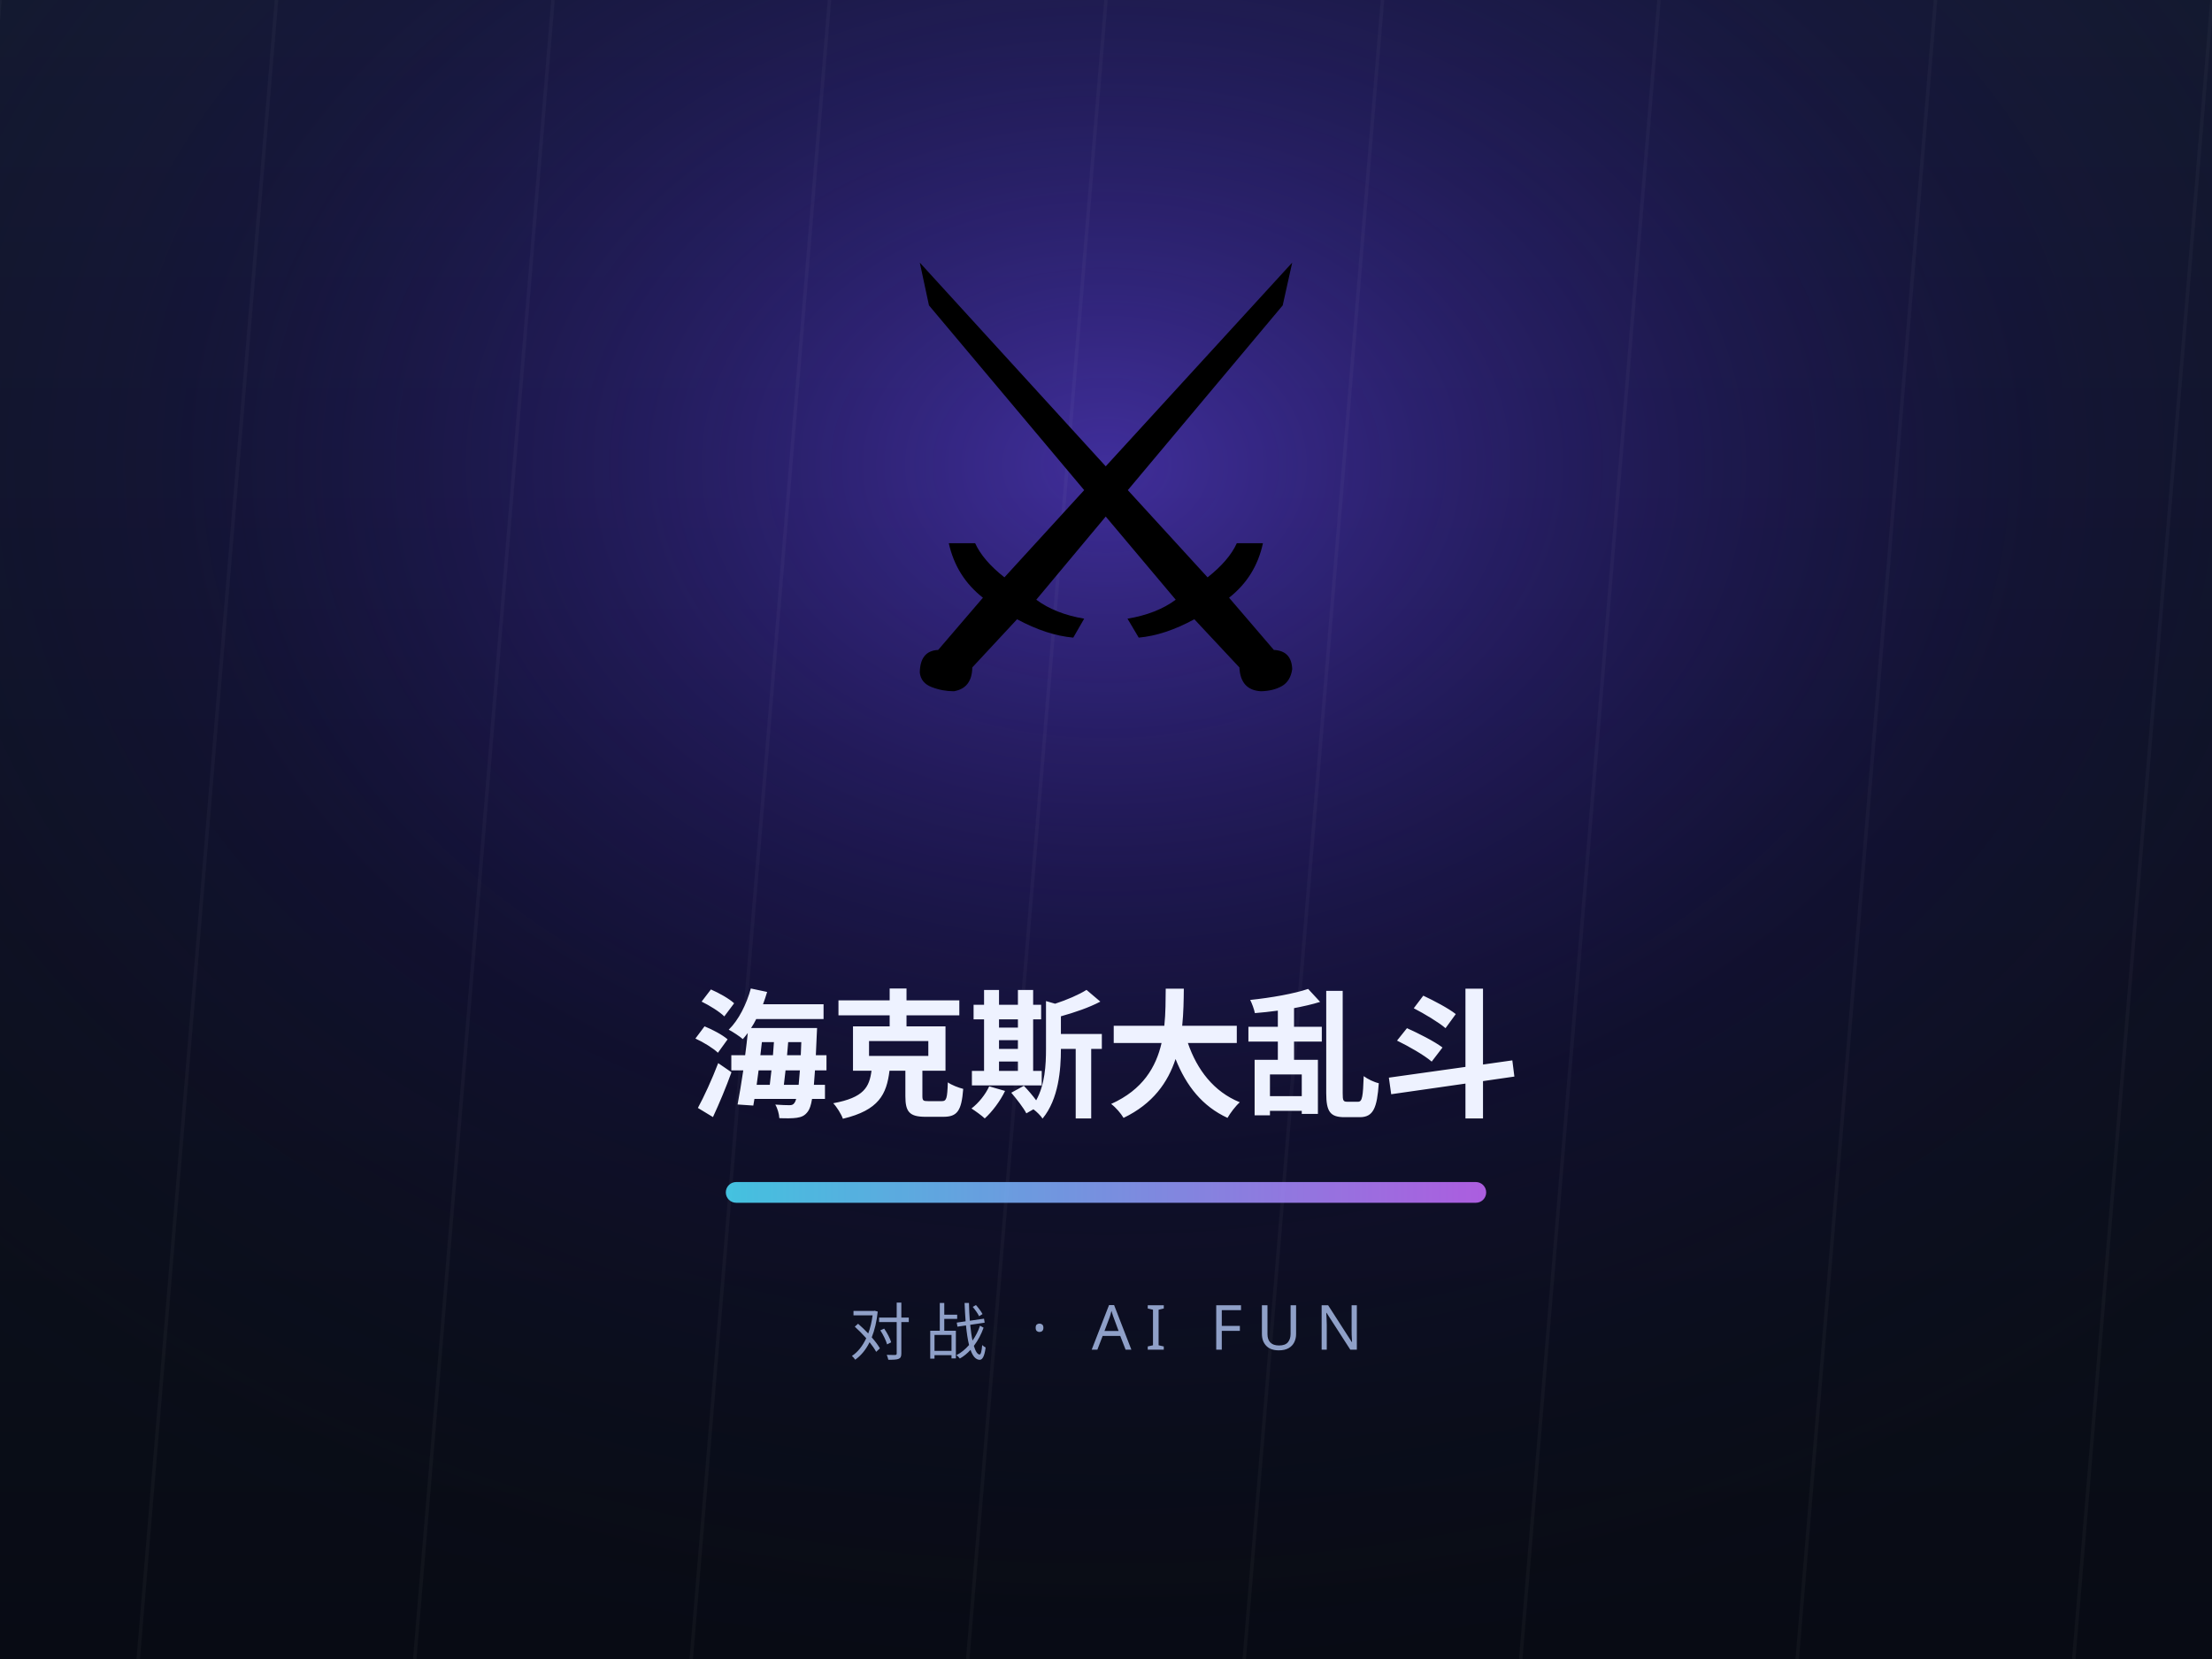
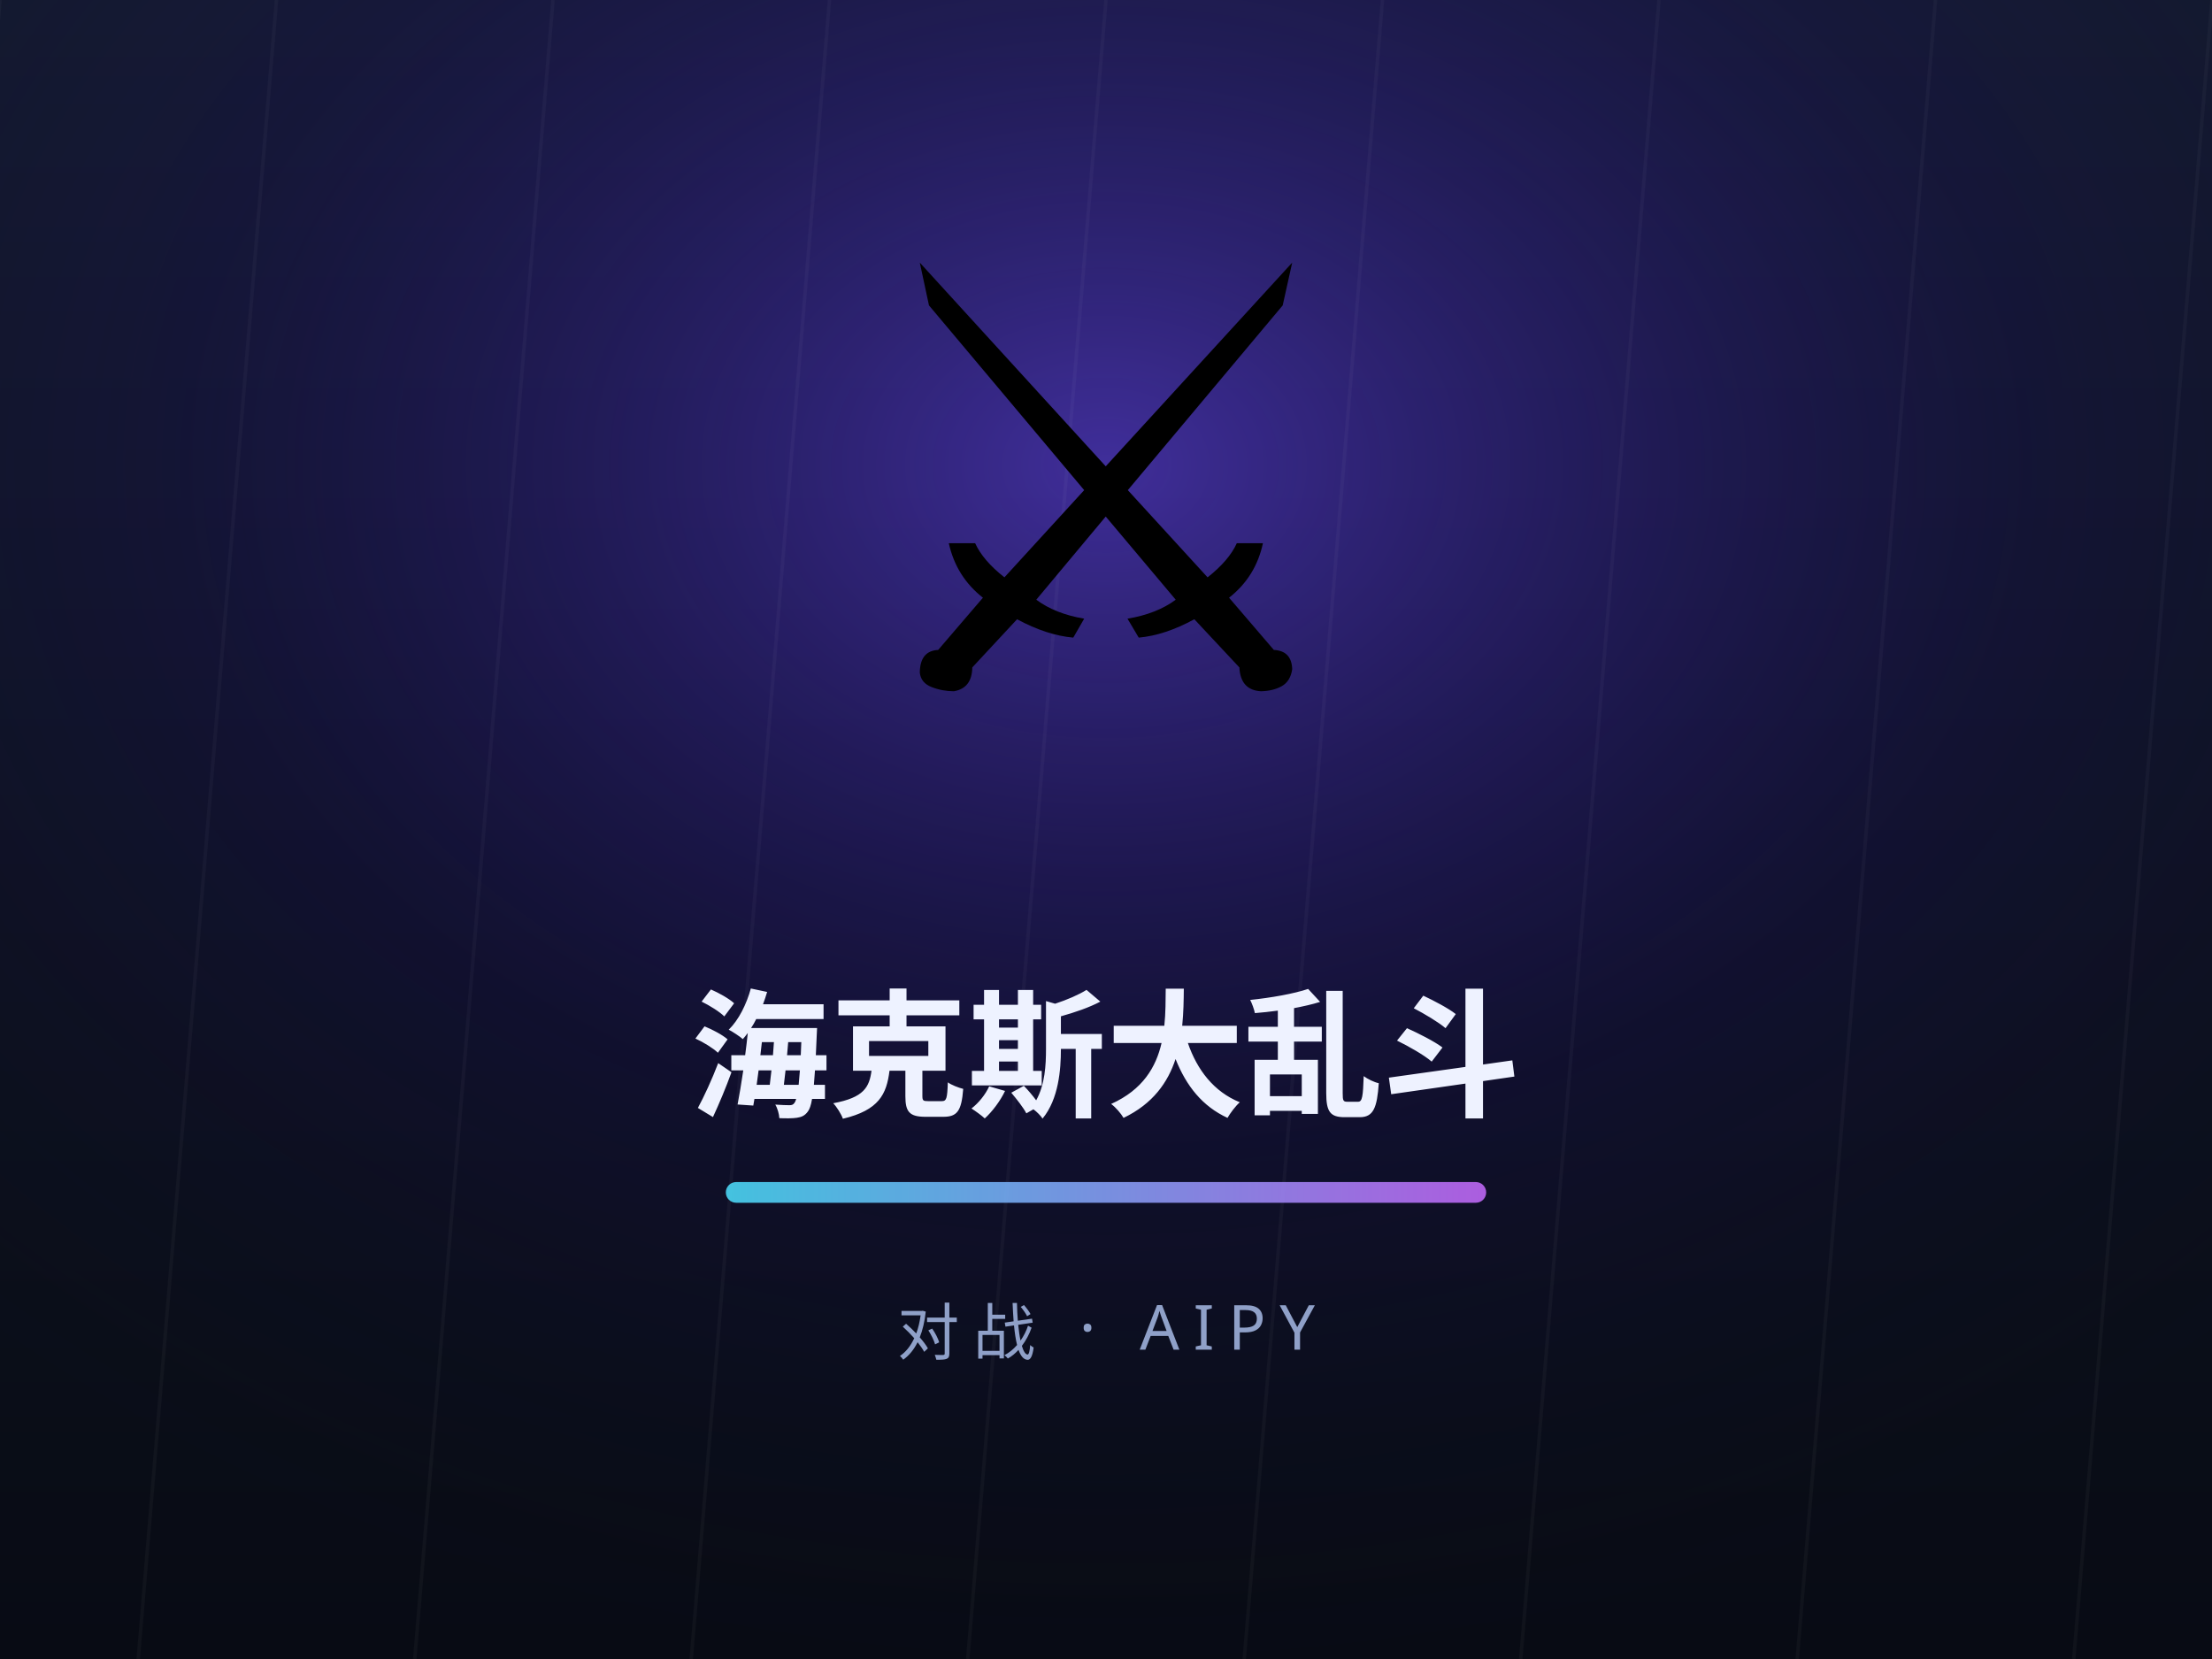
<svg xmlns="http://www.w3.org/2000/svg" width="640" height="480" viewBox="0 0 640 480">\n  <defs>\n    <radialGradient id="glow" cx="50%" cy="28%" r="75%">\n      <stop offset="0" stop-color="hsl(252,95%,62%)" stop-opacity=".55" />\n      <stop offset=".55" stop-color="hsl(252,80%,30%)" stop-opacity=".16" />\n      <stop offset="1" stop-color="#0a0e18" stop-opacity="0" />\n    </radialGradient>\n    <linearGradient id="base" x1="0" y1="0" x2="0" y2="1">\n      <stop offset="0" stop-color="#131a2c" />\n      <stop offset="1" stop-color="#080b14" />\n    </linearGradient>\n    <linearGradient id="bar" x1="0" y1="0" x2="1" y2="0">\n      <stop offset="0" stop-color="#4de1ff" />\n      <stop offset="1" stop-color="#c86bff" />\n    </linearGradient>\n  </defs>\n  <rect width="640" height="480" fill="url(#base)" />\n  <rect width="640" height="480" fill="url(#glow)" />\n  <g opacity=".5" stroke="#ffffff" stroke-opacity=".06">\n    <line x1="0" y1="0" x2="-40" y2="480" />
    <line x1="80" y1="0" x2="40" y2="480" />
    <line x1="160" y1="0" x2="120" y2="480" />
    <line x1="240" y1="0" x2="200" y2="480" />
    <line x1="320" y1="0" x2="280" y2="480" />
    <line x1="400" y1="0" x2="360" y2="480" />
    <line x1="480" y1="0" x2="440" y2="480" />
    <line x1="560" y1="0" x2="520" y2="480" />
-     <line x1="640" y1="0" x2="600" y2="480" />\n  </g>\n  <text x="320" y="200" font-size="170" text-anchor="middle">⚔️</text>\n  <text x="320" y="320" font-family="PingFang SC,Microsoft YaHei,sans-serif" font-size="40" font-weight="900" fill="#eef2ff" text-anchor="middle">海克斯大乱斗</text>\n  <rect x="210" y="342" width="220" height="6" rx="3" fill="url(#bar)" opacity=".85" />\n  <text x="320" y="392" font-family="PingFang SC,Microsoft YaHei,sans-serif" font-size="18" letter-spacing="4" fill="#8fa0c8" text-anchor="middle">对战 · AI FUN</text>\n</svg>
+     <line x1="640" y1="0" x2="600" y2="480" />\n  </g>\n  <text x="320" y="200" font-size="170" text-anchor="middle">⚔️</text>\n  <text x="320" y="320" font-family="PingFang SC,Microsoft YaHei,sans-serif" font-size="40" font-weight="900" fill="#eef2ff" text-anchor="middle">海克斯大乱斗</text>\n  <rect x="210" y="342" width="220" height="6" rx="3" fill="url(#bar)" opacity=".85" />\n  <text x="320" y="392" font-family="PingFang SC,Microsoft YaHei,sans-serif" font-size="18" letter-spacing="4" fill="#8fa0c8" text-anchor="middle">对战 · AIPY</text>\n</svg>
